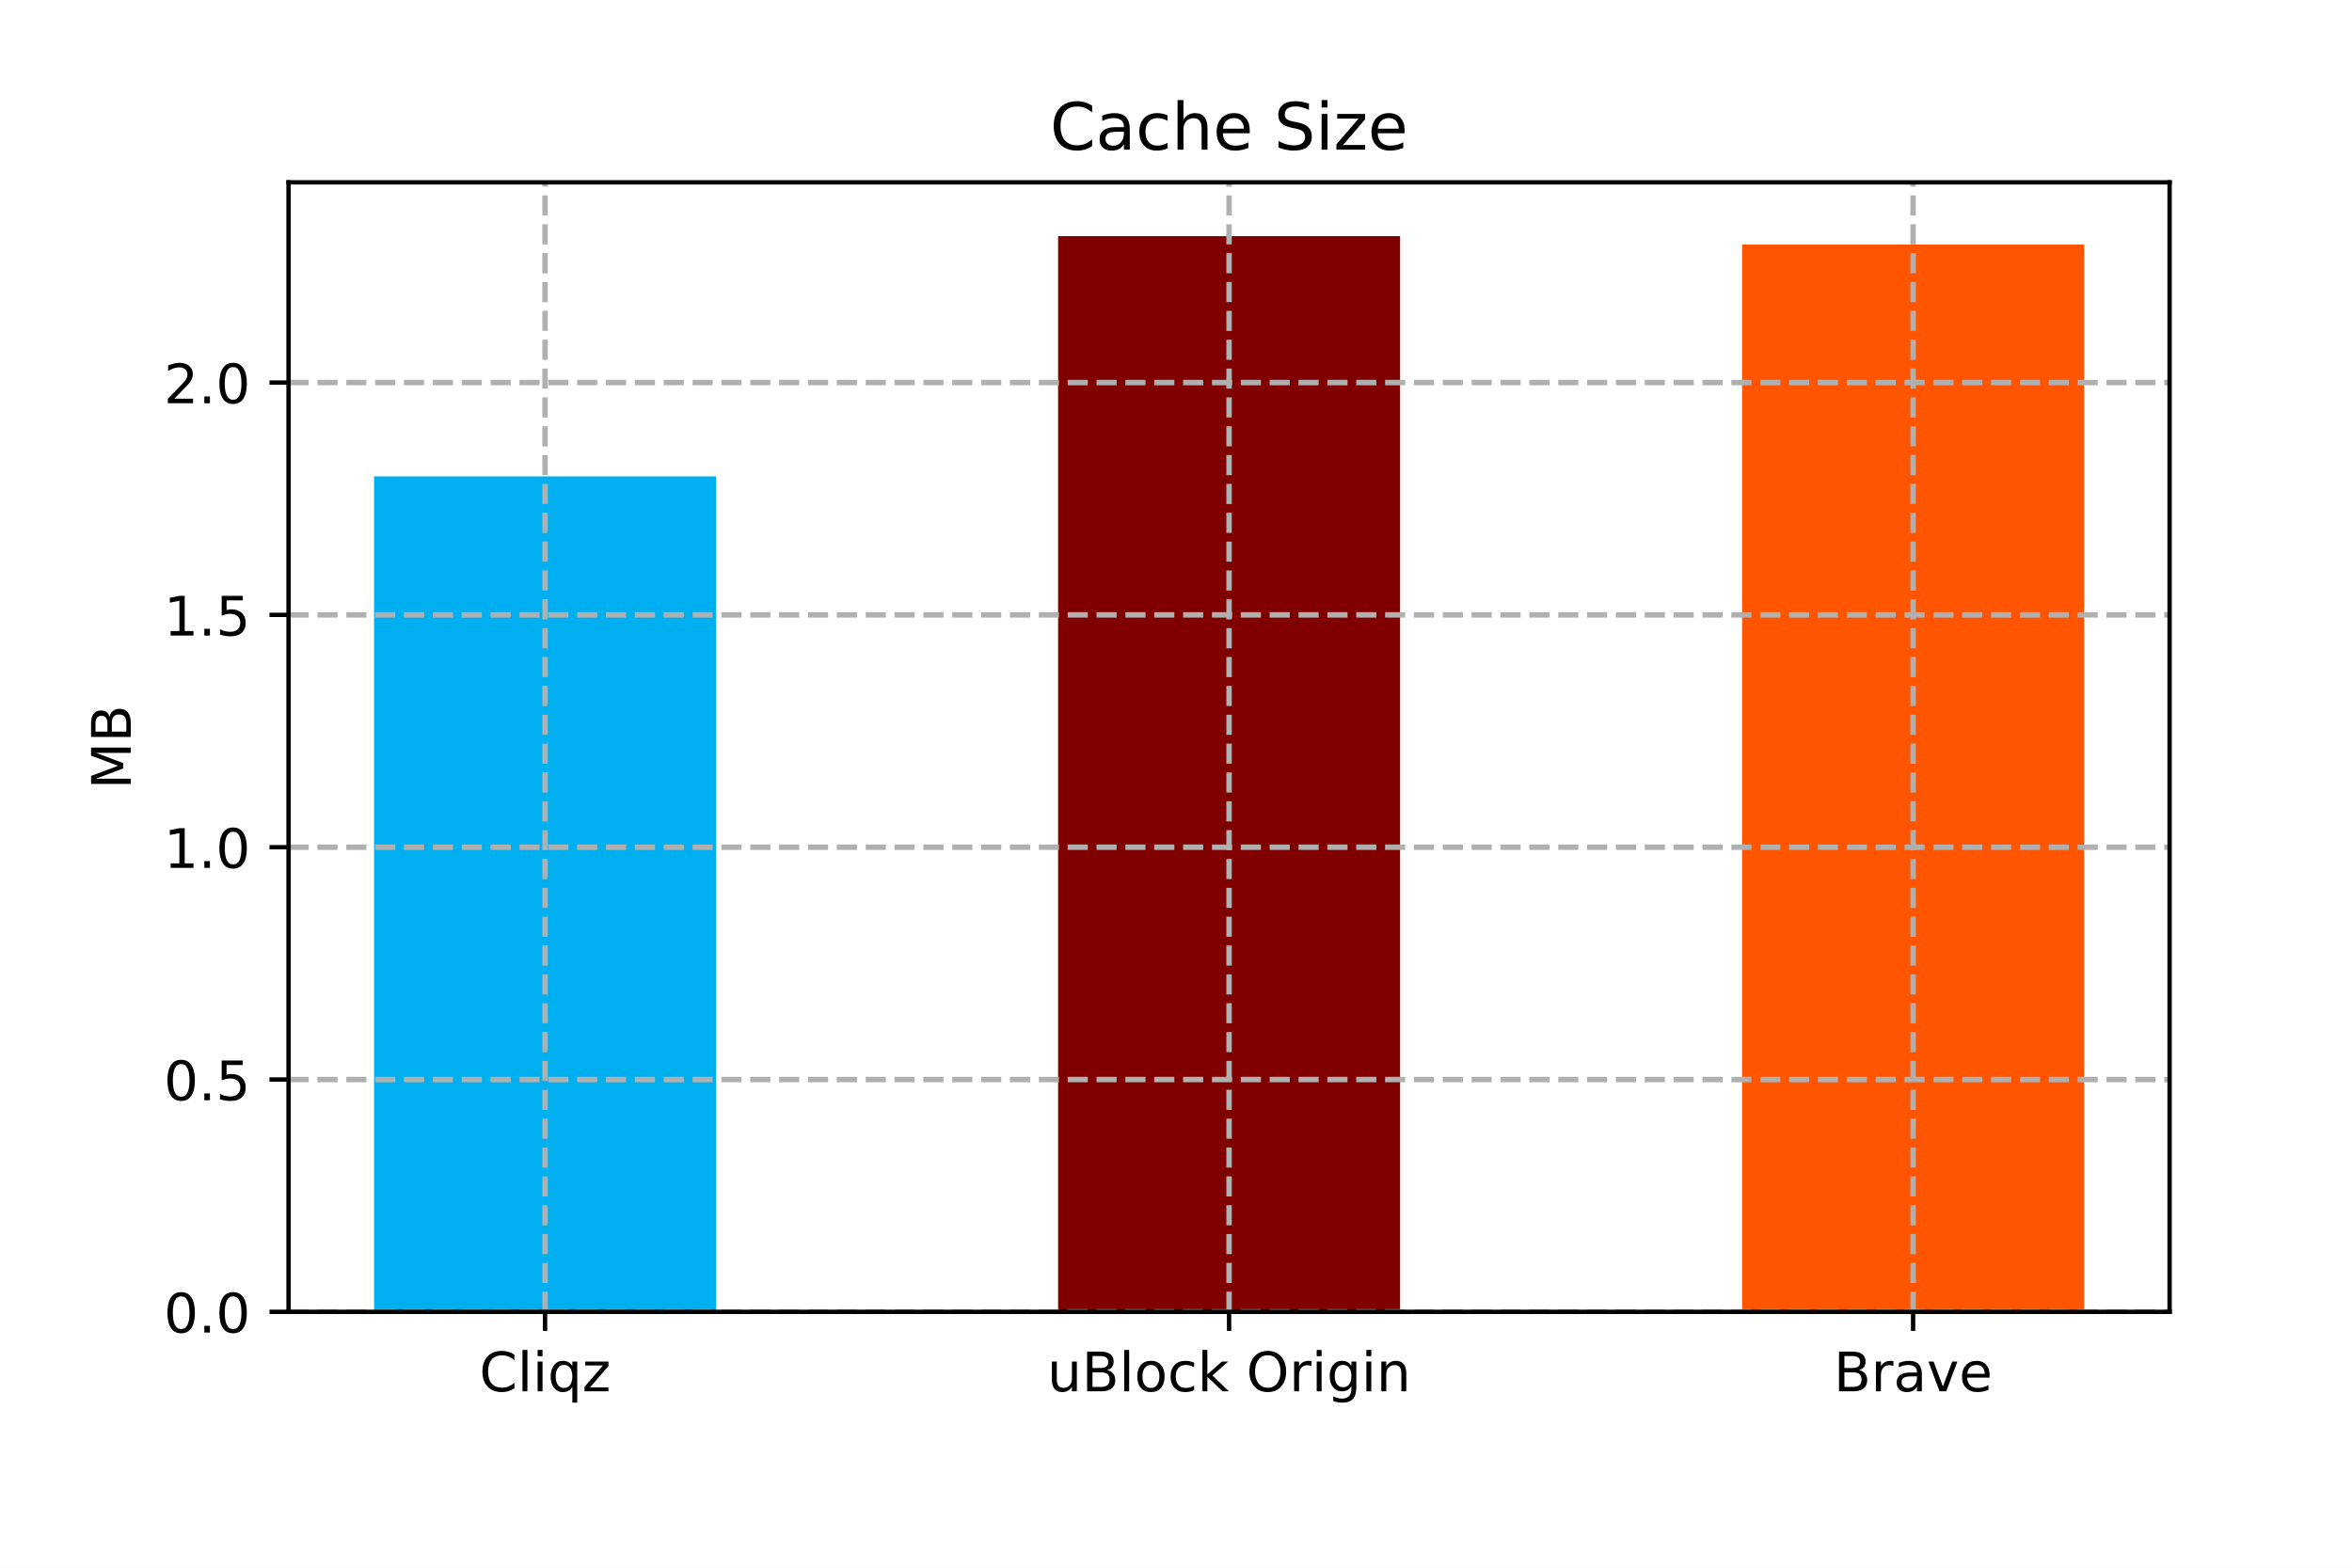
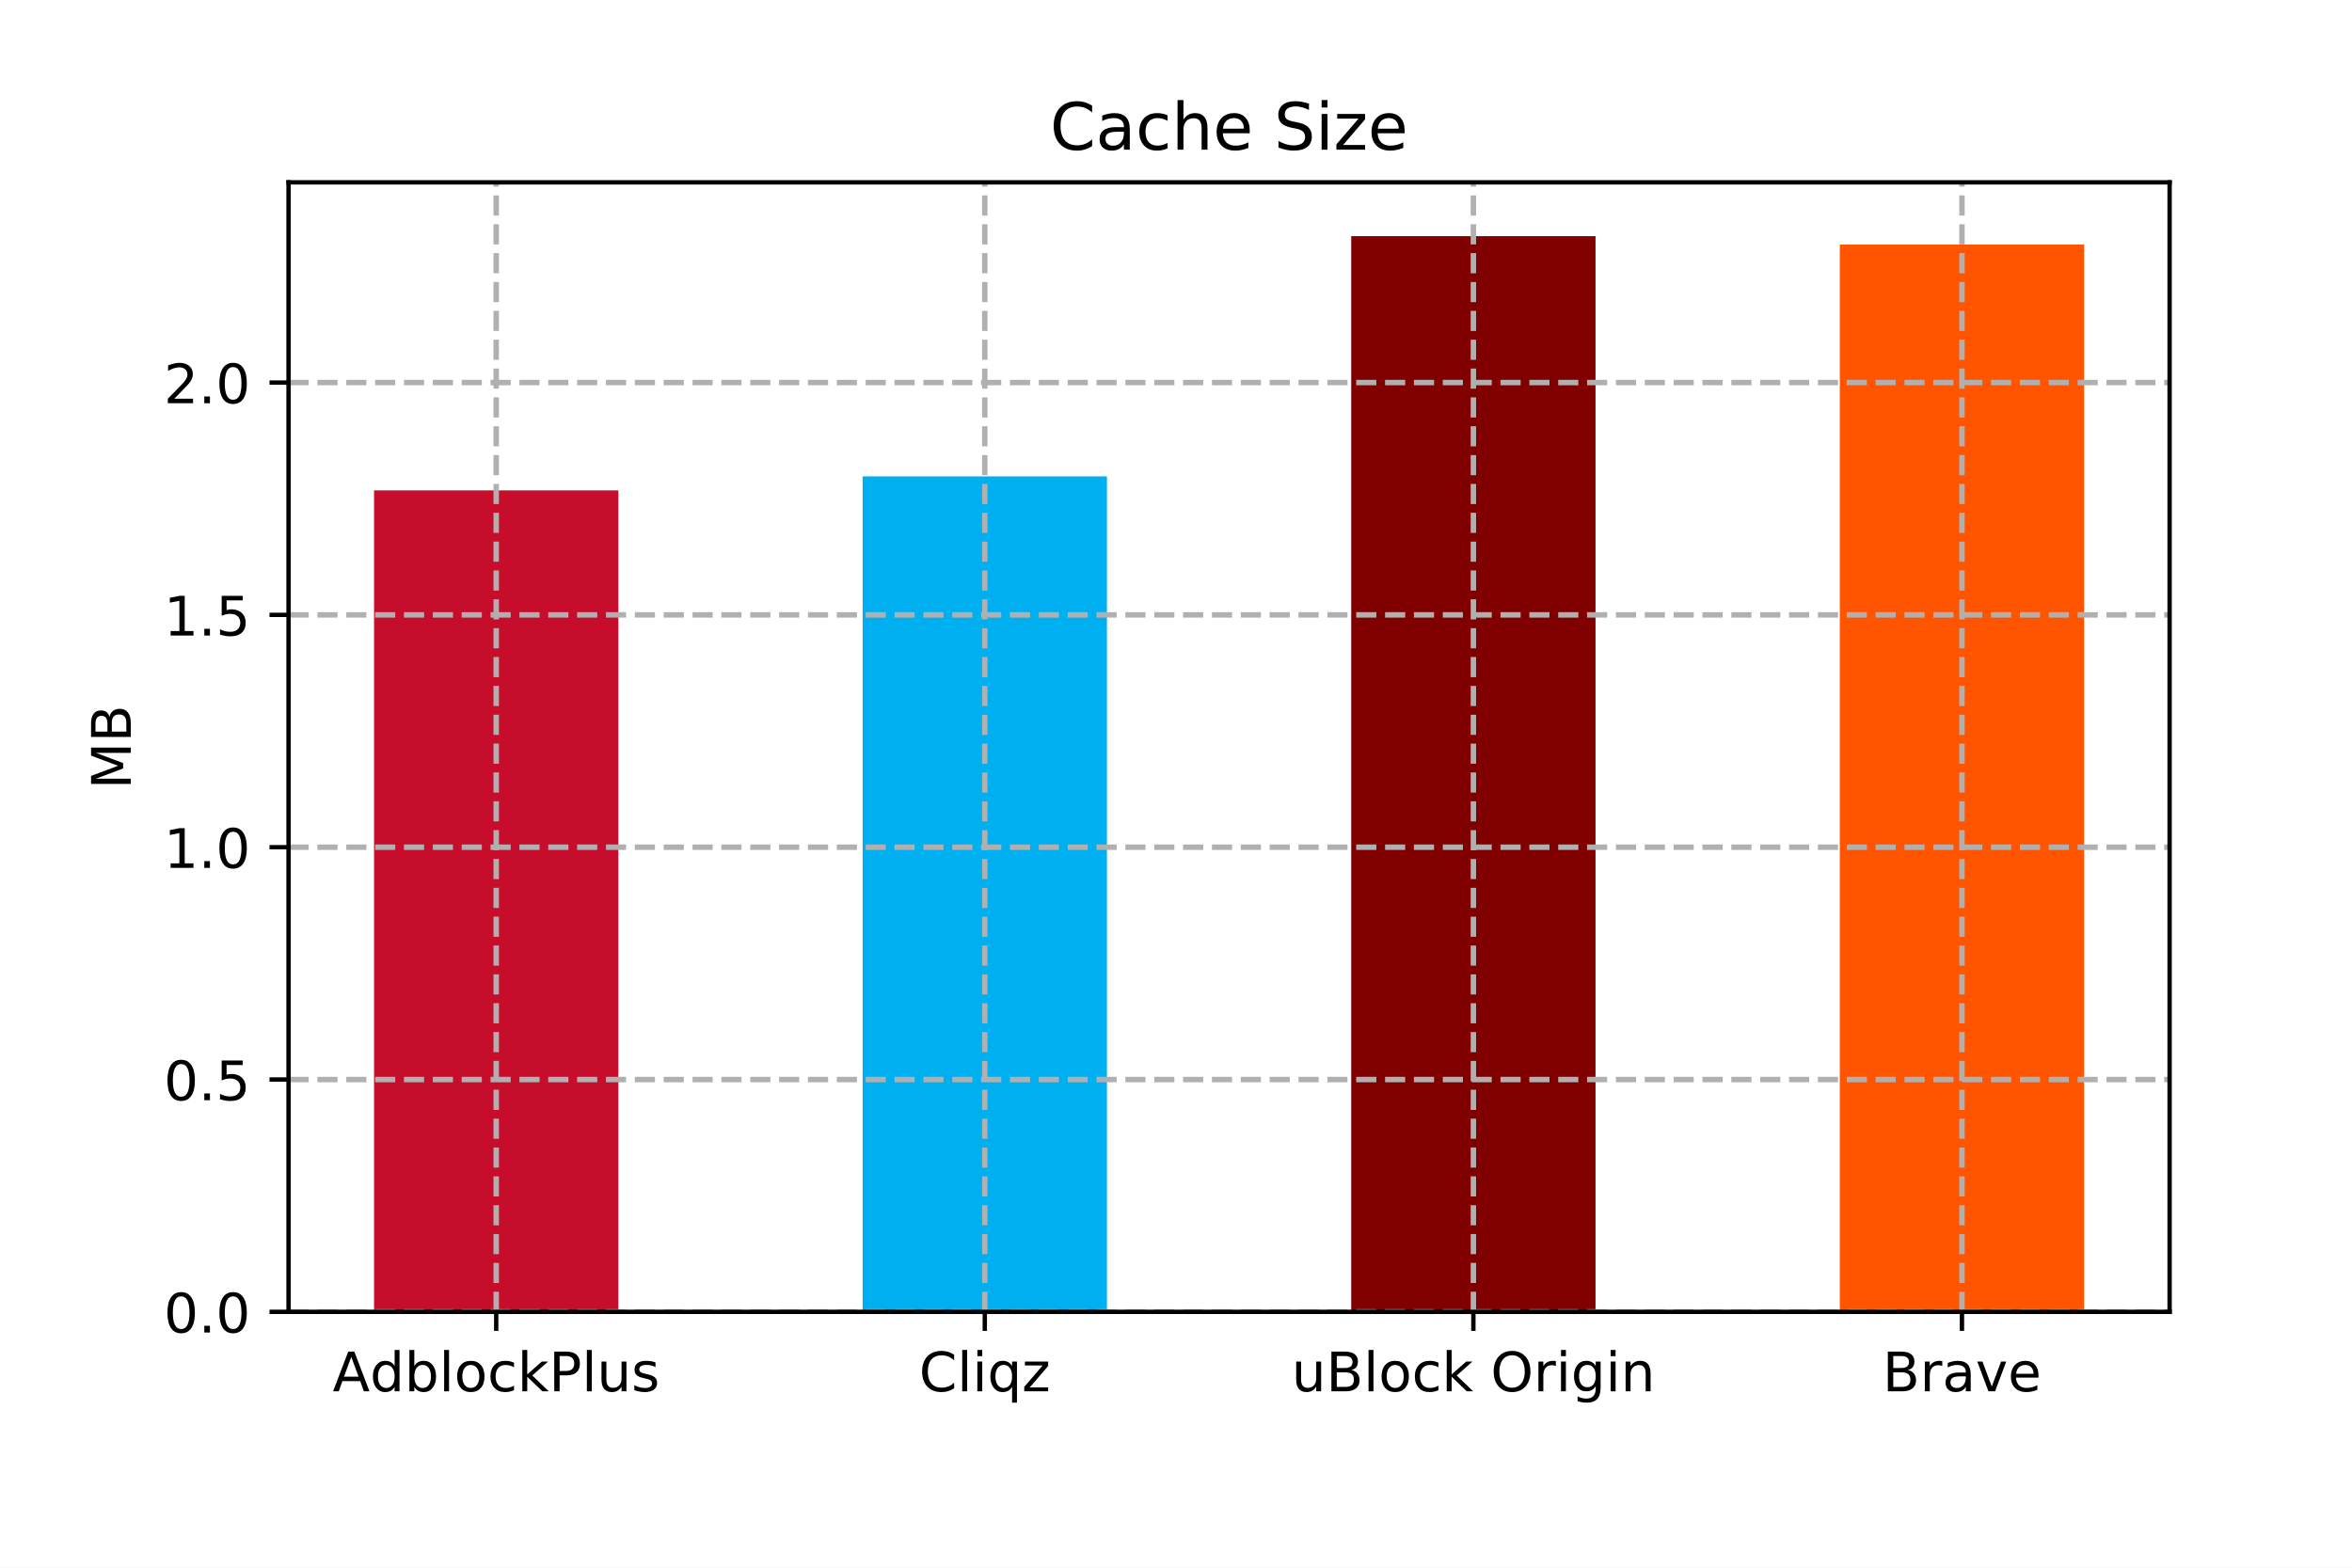
<svg xmlns="http://www.w3.org/2000/svg" xmlns:xlink="http://www.w3.org/1999/xlink" height="288pt" version="1.1" viewBox="0 0 432 288" width="432pt">
  <defs>
    <style type="text/css">
*{stroke-linecap:butt;stroke-linejoin:round;}
  </style>
  </defs>
  <g id="figure_1">
    <g id="patch_1">
      <path d="M 0 288  L 432 288  L 432 0  L 0 0  z " style="fill:#ffffff;" />
    </g>
    <g id="axes_1">
      <g id="patch_2">
        <path d="M 53 241  L 398.5 241  L 398.5 33.5  L 53 33.5  z " style="fill:#ffffff;" />
      </g>
      <g id="patch_3">
-         <path clip-path="url(#p1223f394f1)" d="M 68.705 241  L 131.523 241  L 131.523 87.519  L 68.705 87.519  z " style="fill:#00aff0;" />
+         <path clip-path="url(#p111347af39)" d="M 68.705 241  L 113.575 241  L 113.575 90.091  L 68.705 90.091  z " style="fill:#c70d2c;" />
      </g>
      <g id="patch_4">
-         <path clip-path="url(#p1223f394f1)" d="M 194.341 241  L 257.159 241  L 257.159 43.381  L 194.341 43.381  z " style="fill:#800000;" />
+         <path clip-path="url(#p111347af39)" d="M 158.445 241  L 203.315 241  L 203.315 87.519  L 158.445 87.519  z " style="fill:#00aff0;" />
      </g>
      <g id="patch_5">
-         <path clip-path="url(#p1223f394f1)" d="M 319.977 241  L 382.795 241  L 382.795 44.932  L 319.977 44.932  z " style="fill:#ff5500;" />
+         <path clip-path="url(#p111347af39)" d="M 248.185 241  L 293.055 241  L 293.055 43.381  L 248.185 43.381  z " style="fill:#800000;" />
+       </g>
+       <g id="patch_6">
+         <path clip-path="url(#p111347af39)" d="M 337.925 241  L 382.795 241  L 382.795 44.932  L 337.925 44.932  z " style="fill:#ff5500;" />
      </g>
      <g id="matplotlib.axis_1">
        <g id="xtick_1">
          <g id="line2d_1">
-             <path clip-path="url(#p1223f394f1)" d="M 100.114 241  L 100.114 33.5  " style="fill:none;stroke:#b0b0b0;stroke-dasharray:3.7,1.6;stroke-dashoffset:0;" />
+             <path clip-path="url(#p111347af39)" d="M 91.14 241  L 91.14 33.5  " style="fill:none;stroke:#b0b0b0;stroke-dasharray:3.7,1.6;stroke-dashoffset:0;" />
          </g>
          <g id="line2d_2">
            <defs>
-               <path d="M 0 0  L 0 3.5  " id="ma59ab5aa50" style="stroke:#000000;stroke-width:0.8;" />
-             </defs>
-             <g>
-               <use style="stroke:#000000;stroke-width:0.8;" x="100.114" xlink:href="#ma59ab5aa50" y="241" />
+               <path d="M 0 0  L 0 3.5  " id="m3cce44084a" style="stroke:#000000;stroke-width:0.8;" />
+             </defs>
+             <g>
+               <use style="stroke:#000000;stroke-width:0.8;" x="91.14" xlink:href="#m3cce44084a" y="241" />
            </g>
          </g>
          <g id="text_1">
            <defs>
+               <path d="M 34.188 63.188  L 20.797 26.906  L 47.609 26.906  z M 28.609 72.906  L 39.797 72.906  L 67.578 0  L 57.328 0  L 50.688 18.703  L 17.828 18.703  L 11.188 0  L 0.781 0  z " id="DejaVuSans-65" />
+               <path d="M 45.406 46.391  L 45.406 75.984  L 54.391 75.984  L 54.391 0  L 45.406 0  L 45.406 8.203  Q 42.578 3.328 38.25 0.953  Q 33.938 -1.422 27.875 -1.422  Q 17.969 -1.422 11.734 6.484  Q 5.516 14.406 5.516 27.297  Q 5.516 40.188 11.734 48.094  Q 17.969 56 27.875 56  Q 33.938 56 38.25 53.625  Q 42.578 51.266 45.406 46.391  z M 14.797 27.297  Q 14.797 17.391 18.875 11.75  Q 22.953 6.109 30.078 6.109  Q 37.203 6.109 41.297 11.75  Q 45.406 17.391 45.406 27.297  Q 45.406 37.203 41.297 42.844  Q 37.203 48.484 30.078 48.484  Q 22.953 48.484 18.875 42.844  Q 14.797 37.203 14.797 27.297  z " id="DejaVuSans-100" />
+               <path d="M 48.688 27.297  Q 48.688 37.203 44.609 42.844  Q 40.531 48.484 33.406 48.484  Q 26.266 48.484 22.188 42.844  Q 18.109 37.203 18.109 27.297  Q 18.109 17.391 22.188 11.75  Q 26.266 6.109 33.406 6.109  Q 40.531 6.109 44.609 11.75  Q 48.688 17.391 48.688 27.297  z M 18.109 46.391  Q 20.953 51.266 25.266 53.625  Q 29.594 56 35.594 56  Q 45.562 56 51.781 48.094  Q 58.016 40.188 58.016 27.297  Q 58.016 14.406 51.781 6.484  Q 45.562 -1.422 35.594 -1.422  Q 29.594 -1.422 25.266 0.953  Q 20.953 3.328 18.109 8.203  L 18.109 0  L 9.078 0  L 9.078 75.984  L 18.109 75.984  z " id="DejaVuSans-98" />
+               <path d="M 9.422 75.984  L 18.406 75.984  L 18.406 0  L 9.422 0  z " id="DejaVuSans-108" />
+               <path d="M 30.609 48.391  Q 23.391 48.391 19.188 42.75  Q 14.984 37.109 14.984 27.297  Q 14.984 17.484 19.156 11.844  Q 23.344 6.203 30.609 6.203  Q 37.797 6.203 41.984 11.859  Q 46.188 17.531 46.188 27.297  Q 46.188 37.016 41.984 42.703  Q 37.797 48.391 30.609 48.391  z M 30.609 56  Q 42.328 56 49.016 48.375  Q 55.719 40.766 55.719 27.297  Q 55.719 13.875 49.016 6.219  Q 42.328 -1.422 30.609 -1.422  Q 18.844 -1.422 12.172 6.219  Q 5.516 13.875 5.516 27.297  Q 5.516 40.766 12.172 48.375  Q 18.844 56 30.609 56  z " id="DejaVuSans-111" />
+               <path d="M 48.781 52.594  L 48.781 44.188  Q 44.969 46.297 41.141 47.344  Q 37.312 48.391 33.406 48.391  Q 24.656 48.391 19.812 42.844  Q 14.984 37.312 14.984 27.297  Q 14.984 17.281 19.812 11.734  Q 24.656 6.203 33.406 6.203  Q 37.312 6.203 41.141 7.25  Q 44.969 8.297 48.781 10.406  L 48.781 2.094  Q 45.016 0.344 40.984 -0.531  Q 36.969 -1.422 32.422 -1.422  Q 20.062 -1.422 12.781 6.344  Q 5.516 14.109 5.516 27.297  Q 5.516 40.672 12.859 48.328  Q 20.219 56 33.016 56  Q 37.156 56 41.109 55.141  Q 45.062 54.297 48.781 52.594  z " id="DejaVuSans-99" />
+               <path d="M 9.078 75.984  L 18.109 75.984  L 18.109 31.109  L 44.922 54.688  L 56.391 54.688  L 27.391 29.109  L 57.625 0  L 45.906 0  L 18.109 26.703  L 18.109 0  L 9.078 0  z " id="DejaVuSans-107" />
+               <path d="M 19.672 64.797  L 19.672 37.406  L 32.078 37.406  Q 38.969 37.406 42.719 40.969  Q 46.484 44.531 46.484 51.125  Q 46.484 57.672 42.719 61.234  Q 38.969 64.797 32.078 64.797  z M 9.812 72.906  L 32.078 72.906  Q 44.344 72.906 50.609 67.359  Q 56.891 61.812 56.891 51.125  Q 56.891 40.328 50.609 34.812  Q 44.344 29.297 32.078 29.297  L 19.672 29.297  L 19.672 0  L 9.812 0  z " id="DejaVuSans-80" />
+               <path d="M 8.5 21.578  L 8.5 54.688  L 17.484 54.688  L 17.484 21.922  Q 17.484 14.156 20.5 10.266  Q 23.531 6.391 29.594 6.391  Q 36.859 6.391 41.078 11.031  Q 45.312 15.672 45.312 23.688  L 45.312 54.688  L 54.297 54.688  L 54.297 0  L 45.312 0  L 45.312 8.406  Q 42.047 3.422 37.719 1  Q 33.406 -1.422 27.688 -1.422  Q 18.266 -1.422 13.375 4.438  Q 8.5 10.297 8.5 21.578  z M 31.109 56  z " id="DejaVuSans-117" />
+               <path d="M 44.281 53.078  L 44.281 44.578  Q 40.484 46.531 36.375 47.5  Q 32.281 48.484 27.875 48.484  Q 21.188 48.484 17.844 46.438  Q 14.5 44.391 14.5 40.281  Q 14.5 37.156 16.891 35.375  Q 19.281 33.594 26.516 31.984  L 29.594 31.297  Q 39.156 29.25 43.188 25.516  Q 47.219 21.781 47.219 15.094  Q 47.219 7.469 41.188 3.016  Q 35.156 -1.422 24.609 -1.422  Q 20.219 -1.422 15.453 -0.562  Q 10.688 0.297 5.422 2  L 5.422 11.281  Q 10.406 8.688 15.234 7.391  Q 20.062 6.109 24.812 6.109  Q 31.156 6.109 34.562 8.281  Q 37.984 10.453 37.984 14.406  Q 37.984 18.062 35.516 20.016  Q 33.062 21.969 24.703 23.781  L 21.578 24.516  Q 13.234 26.266 9.516 29.906  Q 5.812 33.547 5.812 39.891  Q 5.812 47.609 11.281 51.797  Q 16.75 56 26.812 56  Q 31.781 56 36.172 55.266  Q 40.578 54.547 44.281 53.078  z " id="DejaVuSans-115" />
+             </defs>
+             <g transform="translate(61.10133 255.5984)scale(0.1 -0.1)">
+               <use xlink:href="#DejaVuSans-65" />
+               <use x="68.393" xlink:href="#DejaVuSans-100" />
+               <use x="131.869" xlink:href="#DejaVuSans-98" />
+               <use x="195.346" xlink:href="#DejaVuSans-108" />
+               <use x="223.129" xlink:href="#DejaVuSans-111" />
+               <use x="284.311" xlink:href="#DejaVuSans-99" />
+               <use x="339.291" xlink:href="#DejaVuSans-107" />
+               <use x="397.201" xlink:href="#DejaVuSans-80" />
+               <use x="457.504" xlink:href="#DejaVuSans-108" />
+               <use x="485.287" xlink:href="#DejaVuSans-117" />
+               <use x="548.666" xlink:href="#DejaVuSans-115" />
+             </g>
+           </g>
+         </g>
+         <g id="xtick_2">
+           <g id="line2d_3">
+             <path clip-path="url(#p111347af39)" d="M 180.88 241  L 180.88 33.5  " style="fill:none;stroke:#b0b0b0;stroke-dasharray:3.7,1.6;stroke-dashoffset:0;" />
+           </g>
+           <g id="line2d_4">
+             <g>
+               <use style="stroke:#000000;stroke-width:0.8;" x="180.88" xlink:href="#m3cce44084a" y="241" />
+             </g>
+           </g>
+           <g id="text_2">
+             <defs>
              <path d="M 64.406 67.281  L 64.406 56.891  Q 59.422 61.531 53.781 63.812  Q 48.141 66.109 41.797 66.109  Q 29.297 66.109 22.656 58.469  Q 16.016 50.828 16.016 36.375  Q 16.016 21.969 22.656 14.328  Q 29.297 6.688 41.797 6.688  Q 48.141 6.688 53.781 8.984  Q 59.422 11.281 64.406 15.922  L 64.406 5.609  Q 59.234 2.094 53.438 0.328  Q 47.656 -1.422 41.219 -1.422  Q 24.656 -1.422 15.125 8.703  Q 5.609 18.844 5.609 36.375  Q 5.609 53.953 15.125 64.078  Q 24.656 74.219 41.219 74.219  Q 47.75 74.219 53.531 72.484  Q 59.328 70.75 64.406 67.281  z " id="DejaVuSans-67" />
-               <path d="M 9.422 75.984  L 18.406 75.984  L 18.406 0  L 9.422 0  z " id="DejaVuSans-108" />
              <path d="M 9.422 54.688  L 18.406 54.688  L 18.406 0  L 9.422 0  z M 9.422 75.984  L 18.406 75.984  L 18.406 64.594  L 9.422 64.594  z " id="DejaVuSans-105" />
              <path d="M 14.797 27.297  Q 14.797 17.391 18.875 11.75  Q 22.953 6.109 30.078 6.109  Q 37.203 6.109 41.297 11.75  Q 45.406 17.391 45.406 27.297  Q 45.406 37.203 41.297 42.844  Q 37.203 48.484 30.078 48.484  Q 22.953 48.484 18.875 42.844  Q 14.797 37.203 14.797 27.297  z M 45.406 8.203  Q 42.578 3.328 38.25 0.953  Q 33.938 -1.422 27.875 -1.422  Q 17.969 -1.422 11.734 6.484  Q 5.516 14.406 5.516 27.297  Q 5.516 40.188 11.734 48.094  Q 17.969 56 27.875 56  Q 33.938 56 38.25 53.625  Q 42.578 51.266 45.406 46.391  L 45.406 54.688  L 54.391 54.688  L 54.391 -20.797  L 45.406 -20.797  z " id="DejaVuSans-113" />
              <path d="M 5.516 54.688  L 48.188 54.688  L 48.188 46.484  L 14.406 7.172  L 48.188 7.172  L 48.188 0  L 4.297 0  L 4.297 8.203  L 38.094 47.516  L 5.516 47.516  z " id="DejaVuSans-122" />
            </defs>
-             <g transform="translate(88.04567 255.5984)scale(0.1 -0.1)">
+             <g transform="translate(168.8119 255.5984)scale(0.1 -0.1)">
              <use xlink:href="#DejaVuSans-67" />
              <use x="69.824" xlink:href="#DejaVuSans-108" />
              <use x="97.607" xlink:href="#DejaVuSans-105" />
              <use x="125.391" xlink:href="#DejaVuSans-113" />
              <use x="188.867" xlink:href="#DejaVuSans-122" />
            </g>
          </g>
        </g>
-         <g id="xtick_2">
-           <g id="line2d_3">
-             <path clip-path="url(#p1223f394f1)" d="M 225.75 241  L 225.75 33.5  " style="fill:none;stroke:#b0b0b0;stroke-dasharray:3.7,1.6;stroke-dashoffset:0;" />
-           </g>
-           <g id="line2d_4">
-             <g>
-               <use style="stroke:#000000;stroke-width:0.8;" x="225.75" xlink:href="#ma59ab5aa50" y="241" />
-             </g>
-           </g>
-           <g id="text_2">
-             <defs>
-               <path d="M 8.5 21.578  L 8.5 54.688  L 17.484 54.688  L 17.484 21.922  Q 17.484 14.156 20.5 10.266  Q 23.531 6.391 29.594 6.391  Q 36.859 6.391 41.078 11.031  Q 45.312 15.672 45.312 23.688  L 45.312 54.688  L 54.297 54.688  L 54.297 0  L 45.312 0  L 45.312 8.406  Q 42.047 3.422 37.719 1  Q 33.406 -1.422 27.688 -1.422  Q 18.266 -1.422 13.375 4.438  Q 8.5 10.297 8.5 21.578  z M 31.109 56  z " id="DejaVuSans-117" />
+         <g id="xtick_3">
+           <g id="line2d_5">
+             <path clip-path="url(#p111347af39)" d="M 270.62 241  L 270.62 33.5  " style="fill:none;stroke:#b0b0b0;stroke-dasharray:3.7,1.6;stroke-dashoffset:0;" />
+           </g>
+           <g id="line2d_6">
+             <g>
+               <use style="stroke:#000000;stroke-width:0.8;" x="270.62" xlink:href="#m3cce44084a" y="241" />
+             </g>
+           </g>
+           <g id="text_3">
+             <defs>
              <path d="M 19.672 34.812  L 19.672 8.109  L 35.5 8.109  Q 43.453 8.109 47.281 11.406  Q 51.125 14.703 51.125 21.484  Q 51.125 28.328 47.281 31.562  Q 43.453 34.812 35.5 34.812  z M 19.672 64.797  L 19.672 42.828  L 34.281 42.828  Q 41.5 42.828 45.031 45.531  Q 48.578 48.25 48.578 53.812  Q 48.578 59.328 45.031 62.062  Q 41.5 64.797 34.281 64.797  z M 9.812 72.906  L 35.016 72.906  Q 46.297 72.906 52.391 68.219  Q 58.5 63.531 58.5 54.891  Q 58.5 48.188 55.375 44.234  Q 52.25 40.281 46.188 39.312  Q 53.469 37.75 57.5 32.781  Q 61.531 27.828 61.531 20.406  Q 61.531 10.641 54.891 5.312  Q 48.25 0 35.984 0  L 9.812 0  z " id="DejaVuSans-66" />
-               <path d="M 30.609 48.391  Q 23.391 48.391 19.188 42.75  Q 14.984 37.109 14.984 27.297  Q 14.984 17.484 19.156 11.844  Q 23.344 6.203 30.609 6.203  Q 37.797 6.203 41.984 11.859  Q 46.188 17.531 46.188 27.297  Q 46.188 37.016 41.984 42.703  Q 37.797 48.391 30.609 48.391  z M 30.609 56  Q 42.328 56 49.016 48.375  Q 55.719 40.766 55.719 27.297  Q 55.719 13.875 49.016 6.219  Q 42.328 -1.422 30.609 -1.422  Q 18.844 -1.422 12.172 6.219  Q 5.516 13.875 5.516 27.297  Q 5.516 40.766 12.172 48.375  Q 18.844 56 30.609 56  z " id="DejaVuSans-111" />
-               <path d="M 48.781 52.594  L 48.781 44.188  Q 44.969 46.297 41.141 47.344  Q 37.312 48.391 33.406 48.391  Q 24.656 48.391 19.812 42.844  Q 14.984 37.312 14.984 27.297  Q 14.984 17.281 19.812 11.734  Q 24.656 6.203 33.406 6.203  Q 37.312 6.203 41.141 7.25  Q 44.969 8.297 48.781 10.406  L 48.781 2.094  Q 45.016 0.344 40.984 -0.531  Q 36.969 -1.422 32.422 -1.422  Q 20.062 -1.422 12.781 6.344  Q 5.516 14.109 5.516 27.297  Q 5.516 40.672 12.859 48.328  Q 20.219 56 33.016 56  Q 37.156 56 41.109 55.141  Q 45.062 54.297 48.781 52.594  z " id="DejaVuSans-99" />
-               <path d="M 9.078 75.984  L 18.109 75.984  L 18.109 31.109  L 44.922 54.688  L 56.391 54.688  L 27.391 29.109  L 57.625 0  L 45.906 0  L 18.109 26.703  L 18.109 0  L 9.078 0  z " id="DejaVuSans-107" />
              <path id="DejaVuSans-32" />
              <path d="M 39.406 66.219  Q 28.656 66.219 22.328 58.203  Q 16.016 50.203 16.016 36.375  Q 16.016 22.609 22.328 14.594  Q 28.656 6.594 39.406 6.594  Q 50.141 6.594 56.422 14.594  Q 62.703 22.609 62.703 36.375  Q 62.703 50.203 56.422 58.203  Q 50.141 66.219 39.406 66.219  z M 39.406 74.219  Q 54.734 74.219 63.906 63.938  Q 73.094 53.656 73.094 36.375  Q 73.094 19.141 63.906 8.859  Q 54.734 -1.422 39.406 -1.422  Q 24.031 -1.422 14.812 8.828  Q 5.609 19.094 5.609 36.375  Q 5.609 53.656 14.812 63.938  Q 24.031 74.219 39.406 74.219  z " id="DejaVuSans-79" />
              <path d="M 41.109 46.297  Q 39.594 47.172 37.812 47.578  Q 36.031 48 33.891 48  Q 26.266 48 22.188 43.047  Q 18.109 38.094 18.109 28.812  L 18.109 0  L 9.078 0  L 9.078 54.688  L 18.109 54.688  L 18.109 46.188  Q 20.953 51.172 25.484 53.578  Q 30.031 56 36.531 56  Q 37.453 56 38.578 55.875  Q 39.703 55.766 41.062 55.516  z " id="DejaVuSans-114" />
              <path d="M 45.406 27.984  Q 45.406 37.75 41.375 43.109  Q 37.359 48.484 30.078 48.484  Q 22.859 48.484 18.828 43.109  Q 14.797 37.75 14.797 27.984  Q 14.797 18.266 18.828 12.891  Q 22.859 7.516 30.078 7.516  Q 37.359 7.516 41.375 12.891  Q 45.406 18.266 45.406 27.984  z M 54.391 6.781  Q 54.391 -7.172 48.188 -13.984  Q 42 -20.797 29.203 -20.797  Q 24.469 -20.797 20.266 -20.094  Q 16.062 -19.391 12.109 -17.922  L 12.109 -9.188  Q 16.062 -11.328 19.922 -12.344  Q 23.781 -13.375 27.781 -13.375  Q 36.625 -13.375 41.016 -8.766  Q 45.406 -4.156 45.406 5.172  L 45.406 9.625  Q 42.625 4.781 38.281 2.391  Q 33.938 0 27.875 0  Q 17.828 0 11.672 7.656  Q 5.516 15.328 5.516 27.984  Q 5.516 40.672 11.672 48.328  Q 17.828 56 27.875 56  Q 33.938 56 38.281 53.609  Q 42.625 51.219 45.406 46.391  L 45.406 54.688  L 54.391 54.688  z " id="DejaVuSans-103" />
              <path d="M 54.891 33.016  L 54.891 0  L 45.906 0  L 45.906 32.719  Q 45.906 40.484 42.875 44.328  Q 39.844 48.188 33.797 48.188  Q 26.516 48.188 22.312 43.547  Q 18.109 38.922 18.109 30.906  L 18.109 0  L 9.078 0  L 9.078 54.688  L 18.109 54.688  L 18.109 46.188  Q 21.344 51.125 25.703 53.562  Q 30.078 56 35.797 56  Q 45.219 56 50.047 50.172  Q 54.891 44.344 54.891 33.016  z " id="DejaVuSans-110" />
            </defs>
-             <g transform="translate(192.3562 255.5984)scale(0.1 -0.1)">
+             <g transform="translate(237.2264 255.5984)scale(0.1 -0.1)">
              <use xlink:href="#DejaVuSans-117" />
              <use x="63.379" xlink:href="#DejaVuSans-66" />
              <use x="131.982" xlink:href="#DejaVuSans-108" />
              <use x="159.766" xlink:href="#DejaVuSans-111" />
              <use x="220.947" xlink:href="#DejaVuSans-99" />
              <use x="275.928" xlink:href="#DejaVuSans-107" />
              <use x="333.838" xlink:href="#DejaVuSans-32" />
              <use x="365.625" xlink:href="#DejaVuSans-79" />
              <use x="444.336" xlink:href="#DejaVuSans-114" />
              <use x="485.449" xlink:href="#DejaVuSans-105" />
              <use x="513.232" xlink:href="#DejaVuSans-103" />
              <use x="576.709" xlink:href="#DejaVuSans-105" />
              <use x="604.492" xlink:href="#DejaVuSans-110" />
            </g>
          </g>
        </g>
-         <g id="xtick_3">
-           <g id="line2d_5">
-             <path clip-path="url(#p1223f394f1)" d="M 351.386 241  L 351.386 33.5  " style="fill:none;stroke:#b0b0b0;stroke-dasharray:3.7,1.6;stroke-dashoffset:0;" />
-           </g>
-           <g id="line2d_6">
-             <g>
-               <use style="stroke:#000000;stroke-width:0.8;" x="351.386" xlink:href="#ma59ab5aa50" y="241" />
-             </g>
-           </g>
-           <g id="text_3">
+         <g id="xtick_4">
+           <g id="line2d_7">
+             <path clip-path="url(#p111347af39)" d="M 360.36 241  L 360.36 33.5  " style="fill:none;stroke:#b0b0b0;stroke-dasharray:3.7,1.6;stroke-dashoffset:0;" />
+           </g>
+           <g id="line2d_8">
+             <g>
+               <use style="stroke:#000000;stroke-width:0.8;" x="360.36" xlink:href="#m3cce44084a" y="241" />
+             </g>
+           </g>
+           <g id="text_4">
            <defs>
              <path d="M 34.281 27.484  Q 23.391 27.484 19.188 25  Q 14.984 22.516 14.984 16.5  Q 14.984 11.719 18.141 8.906  Q 21.297 6.109 26.703 6.109  Q 34.188 6.109 38.703 11.406  Q 43.219 16.703 43.219 25.484  L 43.219 27.484  z M 52.203 31.203  L 52.203 0  L 43.219 0  L 43.219 8.297  Q 40.141 3.328 35.547 0.953  Q 30.953 -1.422 24.312 -1.422  Q 15.922 -1.422 10.953 3.297  Q 6 8.016 6 15.922  Q 6 25.141 12.172 29.828  Q 18.359 34.516 30.609 34.516  L 43.219 34.516  L 43.219 35.406  Q 43.219 41.609 39.141 45  Q 35.062 48.391 27.688 48.391  Q 23 48.391 18.547 47.266  Q 14.109 46.141 10.016 43.891  L 10.016 52.203  Q 14.938 54.109 19.578 55.047  Q 24.219 56 28.609 56  Q 40.484 56 46.344 49.844  Q 52.203 43.703 52.203 31.203  z " id="DejaVuSans-97" />
              <path d="M 2.984 54.688  L 12.5 54.688  L 29.594 8.797  L 46.688 54.688  L 56.203 54.688  L 35.688 0  L 23.484 0  z " id="DejaVuSans-118" />
              <path d="M 56.203 29.594  L 56.203 25.203  L 14.891 25.203  Q 15.484 15.922 20.484 11.062  Q 25.484 6.203 34.422 6.203  Q 39.594 6.203 44.453 7.469  Q 49.312 8.734 54.109 11.281  L 54.109 2.781  Q 49.266 0.734 44.188 -0.344  Q 39.109 -1.422 33.891 -1.422  Q 20.797 -1.422 13.156 6.188  Q 5.516 13.812 5.516 26.812  Q 5.516 40.234 12.766 48.109  Q 20.016 56 32.328 56  Q 43.359 56 49.781 48.891  Q 56.203 41.797 56.203 29.594  z M 47.219 32.234  Q 47.125 39.594 43.094 43.984  Q 39.062 48.391 32.422 48.391  Q 24.906 48.391 20.391 44.141  Q 15.875 39.891 15.188 32.172  z " id="DejaVuSans-101" />
            </defs>
-             <g transform="translate(336.8004 255.5984)scale(0.1 -0.1)">
+             <g transform="translate(345.7745 255.5984)scale(0.1 -0.1)">
              <use xlink:href="#DejaVuSans-66" />
              <use x="68.604" xlink:href="#DejaVuSans-114" />
              <use x="109.717" xlink:href="#DejaVuSans-97" />
              <use x="170.996" xlink:href="#DejaVuSans-118" />
              <use x="230.176" xlink:href="#DejaVuSans-101" />
            </g>
          </g>
        </g>
      </g>
      <g id="matplotlib.axis_2">
        <g id="ytick_1">
-           <g id="line2d_7">
-             <path clip-path="url(#p1223f394f1)" d="M 53 241  L 398.5 241  " style="fill:none;stroke:#b0b0b0;stroke-dasharray:3.7,1.6;stroke-dashoffset:0;" />
-           </g>
-           <g id="line2d_8">
-             <defs>
-               <path d="M 0 0  L -3.5 0  " id="me6ed661fd3" style="stroke:#000000;stroke-width:0.8;" />
-             </defs>
-             <g>
-               <use style="stroke:#000000;stroke-width:0.8;" x="53" xlink:href="#me6ed661fd3" y="241" />
-             </g>
-           </g>
-           <g id="text_4">
+           <g id="line2d_9">
+             <path clip-path="url(#p111347af39)" d="M 53 241  L 398.5 241  " style="fill:none;stroke:#b0b0b0;stroke-dasharray:3.7,1.6;stroke-dashoffset:0;" />
+           </g>
+           <g id="line2d_10">
+             <defs>
+               <path d="M 0 0  L -3.5 0  " id="m8575543b2a" style="stroke:#000000;stroke-width:0.8;" />
+             </defs>
+             <g>
+               <use style="stroke:#000000;stroke-width:0.8;" x="53" xlink:href="#m8575543b2a" y="241" />
+             </g>
+           </g>
+           <g id="text_5">
            <defs>
              <path d="M 31.781 66.406  Q 24.172 66.406 20.328 58.906  Q 16.5 51.422 16.5 36.375  Q 16.5 21.391 20.328 13.891  Q 24.172 6.391 31.781 6.391  Q 39.453 6.391 43.281 13.891  Q 47.125 21.391 47.125 36.375  Q 47.125 51.422 43.281 58.906  Q 39.453 66.406 31.781 66.406  z M 31.781 74.219  Q 44.047 74.219 50.516 64.516  Q 56.984 54.828 56.984 36.375  Q 56.984 17.969 50.516 8.266  Q 44.047 -1.422 31.781 -1.422  Q 19.531 -1.422 13.062 8.266  Q 6.594 17.969 6.594 36.375  Q 6.594 54.828 13.062 64.516  Q 19.531 74.219 31.781 74.219  z " id="DejaVuSans-48" />
              <path d="M 10.688 12.406  L 21 12.406  L 21 0  L 10.688 0  z " id="DejaVuSans-46" />
            </defs>
            <g transform="translate(30.09688 244.7992)scale(0.1 -0.1)">
              <use xlink:href="#DejaVuSans-48" />
              <use x="63.623" xlink:href="#DejaVuSans-46" />
              <use x="95.41" xlink:href="#DejaVuSans-48" />
            </g>
          </g>
        </g>
        <g id="ytick_2">
-           <g id="line2d_9">
-             <path clip-path="url(#p1223f394f1)" d="M 53 198.319  L 398.5 198.319  " style="fill:none;stroke:#b0b0b0;stroke-dasharray:3.7,1.6;stroke-dashoffset:0;" />
-           </g>
-           <g id="line2d_10">
-             <g>
-               <use style="stroke:#000000;stroke-width:0.8;" x="53" xlink:href="#me6ed661fd3" y="198.319" />
-             </g>
-           </g>
-           <g id="text_5">
+           <g id="line2d_11">
+             <path clip-path="url(#p111347af39)" d="M 53 198.319  L 398.5 198.319  " style="fill:none;stroke:#b0b0b0;stroke-dasharray:3.7,1.6;stroke-dashoffset:0;" />
+           </g>
+           <g id="line2d_12">
+             <g>
+               <use style="stroke:#000000;stroke-width:0.8;" x="53" xlink:href="#m8575543b2a" y="198.319" />
+             </g>
+           </g>
+           <g id="text_6">
            <defs>
              <path d="M 10.797 72.906  L 49.516 72.906  L 49.516 64.594  L 19.828 64.594  L 19.828 46.734  Q 21.969 47.469 24.109 47.828  Q 26.266 48.188 28.422 48.188  Q 40.625 48.188 47.75 41.5  Q 54.891 34.812 54.891 23.391  Q 54.891 11.625 47.562 5.094  Q 40.234 -1.422 26.906 -1.422  Q 22.312 -1.422 17.547 -0.641  Q 12.797 0.141 7.719 1.703  L 7.719 11.625  Q 12.109 9.234 16.797 8.062  Q 21.484 6.891 26.703 6.891  Q 35.156 6.891 40.078 11.328  Q 45.016 15.766 45.016 23.391  Q 45.016 31 40.078 35.438  Q 35.156 39.891 26.703 39.891  Q 22.75 39.891 18.812 39.016  Q 14.891 38.141 10.797 36.281  z " id="DejaVuSans-53" />
            </defs>
            <g transform="translate(30.09688 202.1185)scale(0.1 -0.1)">
              <use xlink:href="#DejaVuSans-48" />
              <use x="63.623" xlink:href="#DejaVuSans-46" />
              <use x="95.41" xlink:href="#DejaVuSans-53" />
            </g>
          </g>
        </g>
        <g id="ytick_3">
-           <g id="line2d_11">
-             <path clip-path="url(#p1223f394f1)" d="M 53 155.639  L 398.5 155.639  " style="fill:none;stroke:#b0b0b0;stroke-dasharray:3.7,1.6;stroke-dashoffset:0;" />
-           </g>
-           <g id="line2d_12">
-             <g>
-               <use style="stroke:#000000;stroke-width:0.8;" x="53" xlink:href="#me6ed661fd3" y="155.639" />
-             </g>
-           </g>
-           <g id="text_6">
+           <g id="line2d_13">
+             <path clip-path="url(#p111347af39)" d="M 53 155.639  L 398.5 155.639  " style="fill:none;stroke:#b0b0b0;stroke-dasharray:3.7,1.6;stroke-dashoffset:0;" />
+           </g>
+           <g id="line2d_14">
+             <g>
+               <use style="stroke:#000000;stroke-width:0.8;" x="53" xlink:href="#m8575543b2a" y="155.639" />
+             </g>
+           </g>
+           <g id="text_7">
            <defs>
              <path d="M 12.406 8.297  L 28.516 8.297  L 28.516 63.922  L 10.984 60.406  L 10.984 69.391  L 28.422 72.906  L 38.281 72.906  L 38.281 8.297  L 54.391 8.297  L 54.391 0  L 12.406 0  z " id="DejaVuSans-49" />
            </defs>
            <g transform="translate(30.09688 159.4378)scale(0.1 -0.1)">
              <use xlink:href="#DejaVuSans-49" />
              <use x="63.623" xlink:href="#DejaVuSans-46" />
              <use x="95.41" xlink:href="#DejaVuSans-48" />
            </g>
          </g>
        </g>
        <g id="ytick_4">
-           <g id="line2d_13">
-             <path clip-path="url(#p1223f394f1)" d="M 53 112.958  L 398.5 112.958  " style="fill:none;stroke:#b0b0b0;stroke-dasharray:3.7,1.6;stroke-dashoffset:0;" />
-           </g>
-           <g id="line2d_14">
-             <g>
-               <use style="stroke:#000000;stroke-width:0.8;" x="53" xlink:href="#me6ed661fd3" y="112.958" />
-             </g>
-           </g>
-           <g id="text_7">
+           <g id="line2d_15">
+             <path clip-path="url(#p111347af39)" d="M 53 112.958  L 398.5 112.958  " style="fill:none;stroke:#b0b0b0;stroke-dasharray:3.7,1.6;stroke-dashoffset:0;" />
+           </g>
+           <g id="line2d_16">
+             <g>
+               <use style="stroke:#000000;stroke-width:0.8;" x="53" xlink:href="#m8575543b2a" y="112.958" />
+             </g>
+           </g>
+           <g id="text_8">
            <g transform="translate(30.09688 116.757)scale(0.1 -0.1)">
              <use xlink:href="#DejaVuSans-49" />
              <use x="63.623" xlink:href="#DejaVuSans-46" />
              <use x="95.41" xlink:href="#DejaVuSans-53" />
            </g>
          </g>
        </g>
        <g id="ytick_5">
-           <g id="line2d_15">
-             <path clip-path="url(#p1223f394f1)" d="M 53 70.277  L 398.5 70.277  " style="fill:none;stroke:#b0b0b0;stroke-dasharray:3.7,1.6;stroke-dashoffset:0;" />
-           </g>
-           <g id="line2d_16">
-             <g>
-               <use style="stroke:#000000;stroke-width:0.8;" x="53" xlink:href="#me6ed661fd3" y="70.277" />
-             </g>
-           </g>
-           <g id="text_8">
+           <g id="line2d_17">
+             <path clip-path="url(#p111347af39)" d="M 53 70.277  L 398.5 70.277  " style="fill:none;stroke:#b0b0b0;stroke-dasharray:3.7,1.6;stroke-dashoffset:0;" />
+           </g>
+           <g id="line2d_18">
+             <g>
+               <use style="stroke:#000000;stroke-width:0.8;" x="53" xlink:href="#m8575543b2a" y="70.277" />
+             </g>
+           </g>
+           <g id="text_9">
            <defs>
              <path d="M 19.188 8.297  L 53.609 8.297  L 53.609 0  L 7.328 0  L 7.328 8.297  Q 12.938 14.109 22.625 23.891  Q 32.328 33.688 34.812 36.531  Q 39.547 41.844 41.422 45.531  Q 43.312 49.219 43.312 52.781  Q 43.312 58.594 39.234 62.25  Q 35.156 65.922 28.609 65.922  Q 23.969 65.922 18.812 64.312  Q 13.672 62.703 7.812 59.422  L 7.812 69.391  Q 13.766 71.781 18.938 73  Q 24.125 74.219 28.422 74.219  Q 39.75 74.219 46.484 68.547  Q 53.219 62.891 53.219 53.422  Q 53.219 48.922 51.531 44.891  Q 49.859 40.875 45.406 35.406  Q 44.188 33.984 37.641 27.219  Q 31.109 20.453 19.188 8.297  z " id="DejaVuSans-50" />
            </defs>
            <g transform="translate(30.09688 74.07629)scale(0.1 -0.1)">
              <use xlink:href="#DejaVuSans-50" />
              <use x="63.623" xlink:href="#DejaVuSans-46" />
              <use x="95.41" xlink:href="#DejaVuSans-48" />
            </g>
          </g>
        </g>
-         <g id="text_9">
+         <g id="text_10">
          <defs>
            <path d="M 9.812 72.906  L 24.516 72.906  L 43.109 23.297  L 61.812 72.906  L 76.516 72.906  L 76.516 0  L 66.891 0  L 66.891 64.016  L 48.094 14.016  L 38.188 14.016  L 19.391 64.016  L 19.391 0  L 9.812 0  z " id="DejaVuSans-77" />
          </defs>
          <g transform="translate(24.01719 144.9945)rotate(-90)scale(0.1 -0.1)">
            <use xlink:href="#DejaVuSans-77" />
            <use x="86.279" xlink:href="#DejaVuSans-66" />
          </g>
        </g>
      </g>
-       <g id="patch_6">
+       <g id="patch_7">
        <path d="M 53 241  L 53 33.5  " style="fill:none;stroke:#000000;stroke-linecap:square;stroke-linejoin:miter;stroke-width:0.8;" />
      </g>
-       <g id="patch_7">
+       <g id="patch_8">
        <path d="M 398.5 241  L 398.5 33.5  " style="fill:none;stroke:#000000;stroke-linecap:square;stroke-linejoin:miter;stroke-width:0.8;" />
      </g>
-       <g id="patch_8">
+       <g id="patch_9">
        <path d="M 53 241  L 398.5 241  " style="fill:none;stroke:#000000;stroke-linecap:square;stroke-linejoin:miter;stroke-width:0.8;" />
      </g>
-       <g id="patch_9">
+       <g id="patch_10">
        <path d="M 53 33.5  L 398.5 33.5  " style="fill:none;stroke:#000000;stroke-linecap:square;stroke-linejoin:miter;stroke-width:0.8;" />
      </g>
-       <g id="text_10">
+       <g id="text_11">
        <defs>
          <path d="M 54.891 33.016  L 54.891 0  L 45.906 0  L 45.906 32.719  Q 45.906 40.484 42.875 44.328  Q 39.844 48.188 33.797 48.188  Q 26.516 48.188 22.312 43.547  Q 18.109 38.922 18.109 30.906  L 18.109 0  L 9.078 0  L 9.078 75.984  L 18.109 75.984  L 18.109 46.188  Q 21.344 51.125 25.703 53.562  Q 30.078 56 35.797 56  Q 45.219 56 50.047 50.172  Q 54.891 44.344 54.891 33.016  z " id="DejaVuSans-104" />
          <path d="M 53.516 70.516  L 53.516 60.891  Q 47.906 63.578 42.922 64.891  Q 37.938 66.219 33.297 66.219  Q 25.25 66.219 20.875 63.094  Q 16.5 59.969 16.5 54.203  Q 16.5 49.359 19.406 46.891  Q 22.312 44.438 30.422 42.922  L 36.375 41.703  Q 47.406 39.594 52.656 34.297  Q 57.906 29 57.906 20.125  Q 57.906 9.516 50.797 4.047  Q 43.703 -1.422 29.984 -1.422  Q 24.812 -1.422 18.969 -0.25  Q 13.141 0.922 6.891 3.219  L 6.891 13.375  Q 12.891 10.016 18.656 8.297  Q 24.422 6.594 29.984 6.594  Q 38.422 6.594 43.016 9.906  Q 47.609 13.234 47.609 19.391  Q 47.609 24.75 44.312 27.781  Q 41.016 30.812 33.5 32.328  L 27.484 33.5  Q 16.453 35.688 11.516 40.375  Q 6.594 45.062 6.594 53.422  Q 6.594 63.094 13.406 68.656  Q 20.219 74.219 32.172 74.219  Q 37.312 74.219 42.625 73.281  Q 47.953 72.359 53.516 70.516  z " id="DejaVuSans-83" />
        </defs>
        <g transform="translate(192.8663 27.5)scale(0.12 -0.12)">
          <use xlink:href="#DejaVuSans-67" />
          <use x="69.824" xlink:href="#DejaVuSans-97" />
          <use x="131.104" xlink:href="#DejaVuSans-99" />
          <use x="186.084" xlink:href="#DejaVuSans-104" />
          <use x="249.463" xlink:href="#DejaVuSans-101" />
          <use x="310.986" xlink:href="#DejaVuSans-32" />
          <use x="342.773" xlink:href="#DejaVuSans-83" />
          <use x="406.25" xlink:href="#DejaVuSans-105" />
          <use x="434.033" xlink:href="#DejaVuSans-122" />
          <use x="486.523" xlink:href="#DejaVuSans-101" />
        </g>
      </g>
    </g>
  </g>
  <defs>
-     <clipPath id="p1223f394f1">
+     <clipPath id="p111347af39">
      <rect height="207.5" width="345.5" x="53" y="33.5" />
    </clipPath>
  </defs>
</svg>
